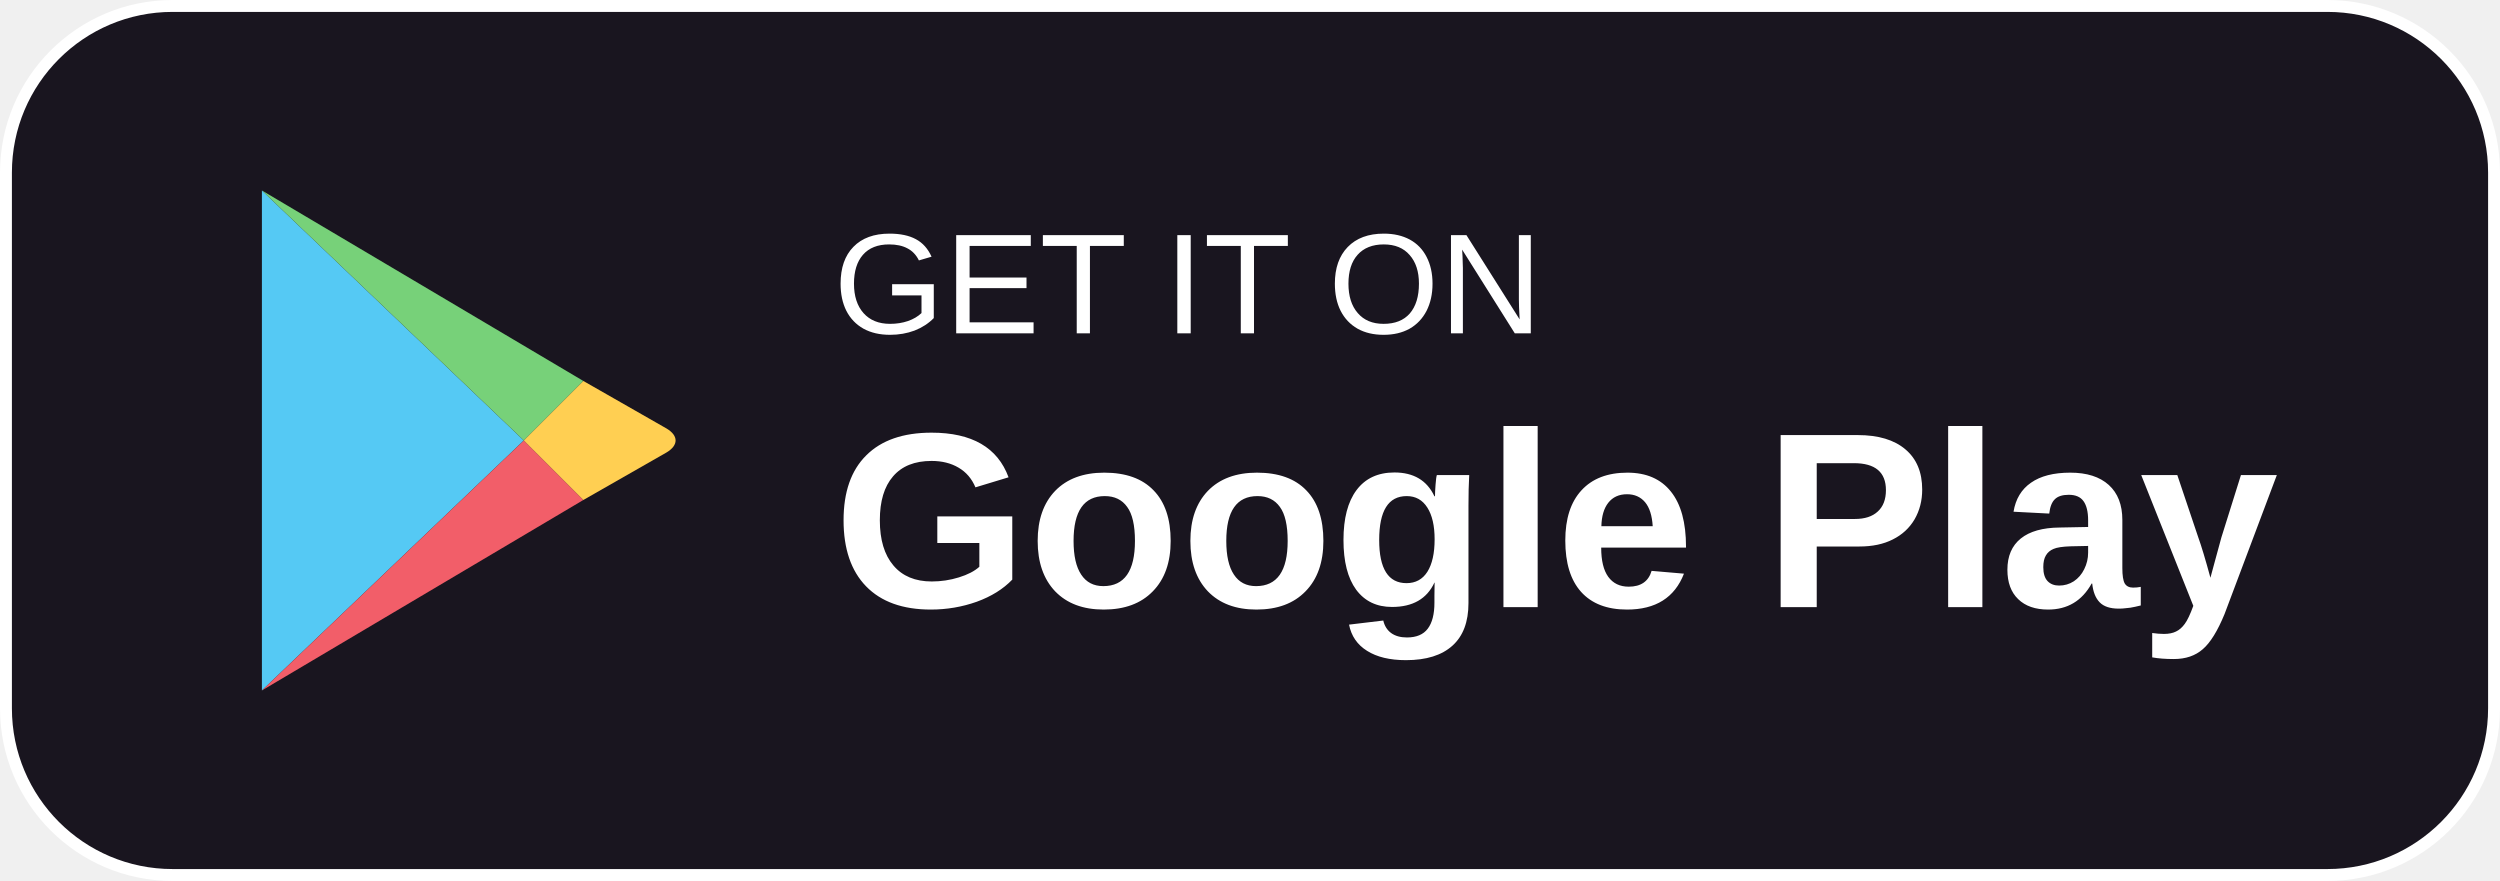
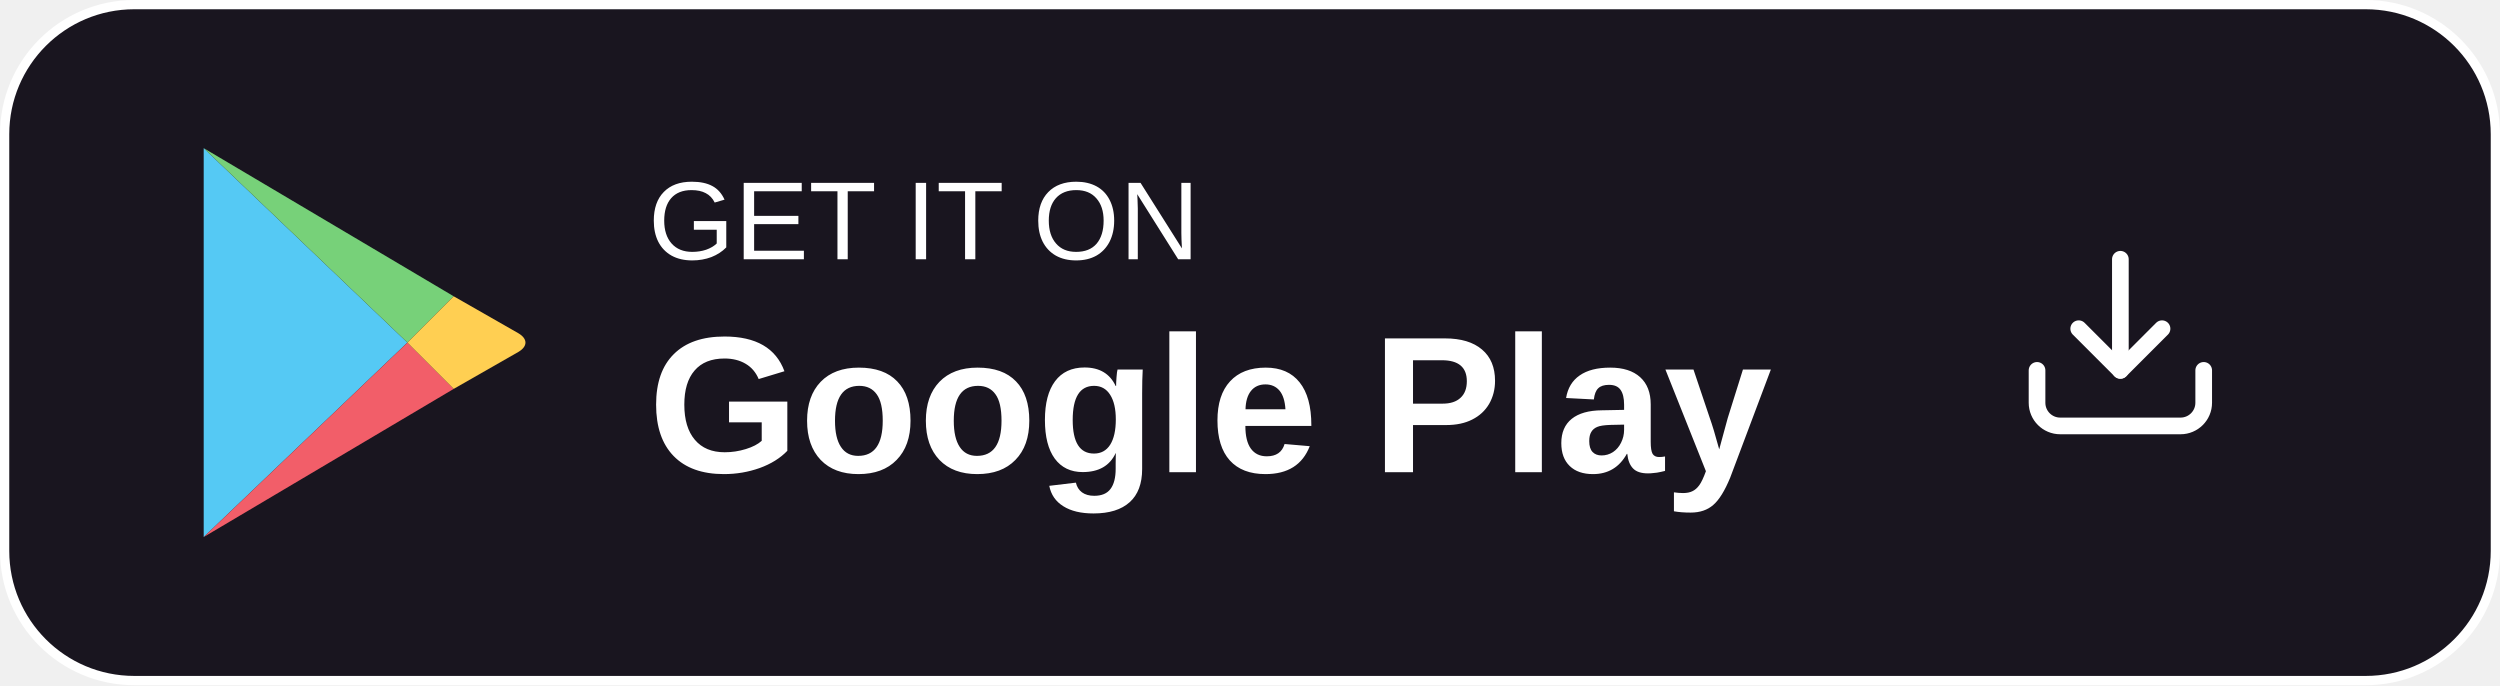
- <svg xmlns="http://www.w3.org/2000/svg" width="210" height="74" viewBox="0 0 210 74" role="img" aria-labelledby="title">
-   <rect x=".5" y=".5" width="209" height="73" rx="14" fill="#19151f" stroke="#fff" />
+ <svg xmlns="http://www.w3.org/2000/svg" width="270" height="74" viewBox="0 0 270 74" role="img" aria-labelledby="title">
+   <rect x=".5" y=".5" width="269" height="73" rx="14" fill="#19151f" stroke="#fff" />
  <path d="M22 16v42l22-21z" fill="#55c9f4" />
  <path d="m22 16 27 16-5 5z" fill="#77d179" />
  <path d="m22 58 27-16-5-5z" fill="#f25e69" />
  <path d="m44 37 5-5 7 4c1 .6 1 1.4 0 2l-7 4z" fill="#ffcf52" />
  <text x="70" y="28" fill="#fff" font-family="Arial, sans-serif" font-size="12">GET IT ON</text>
  <text x="70" y="51" fill="#fff" font-family="Arial, sans-serif" font-size="21" font-weight="700">Google Play</text>
+   <g transform="translate(217 25)" fill="none" stroke="#fff" stroke-width="1.8" stroke-linecap="round" stroke-linejoin="round">
+     <path d="M12 3V15" />
+     <path d="M7.5 10.5L12 15L16.5 10.5" />
+     <path d="M3 15V18.5A2.5 2.5 0 0 0 5.5 21H18.5A2.5 2.5 0 0 0 21 18.5V15" />
+   </g>
</svg>
